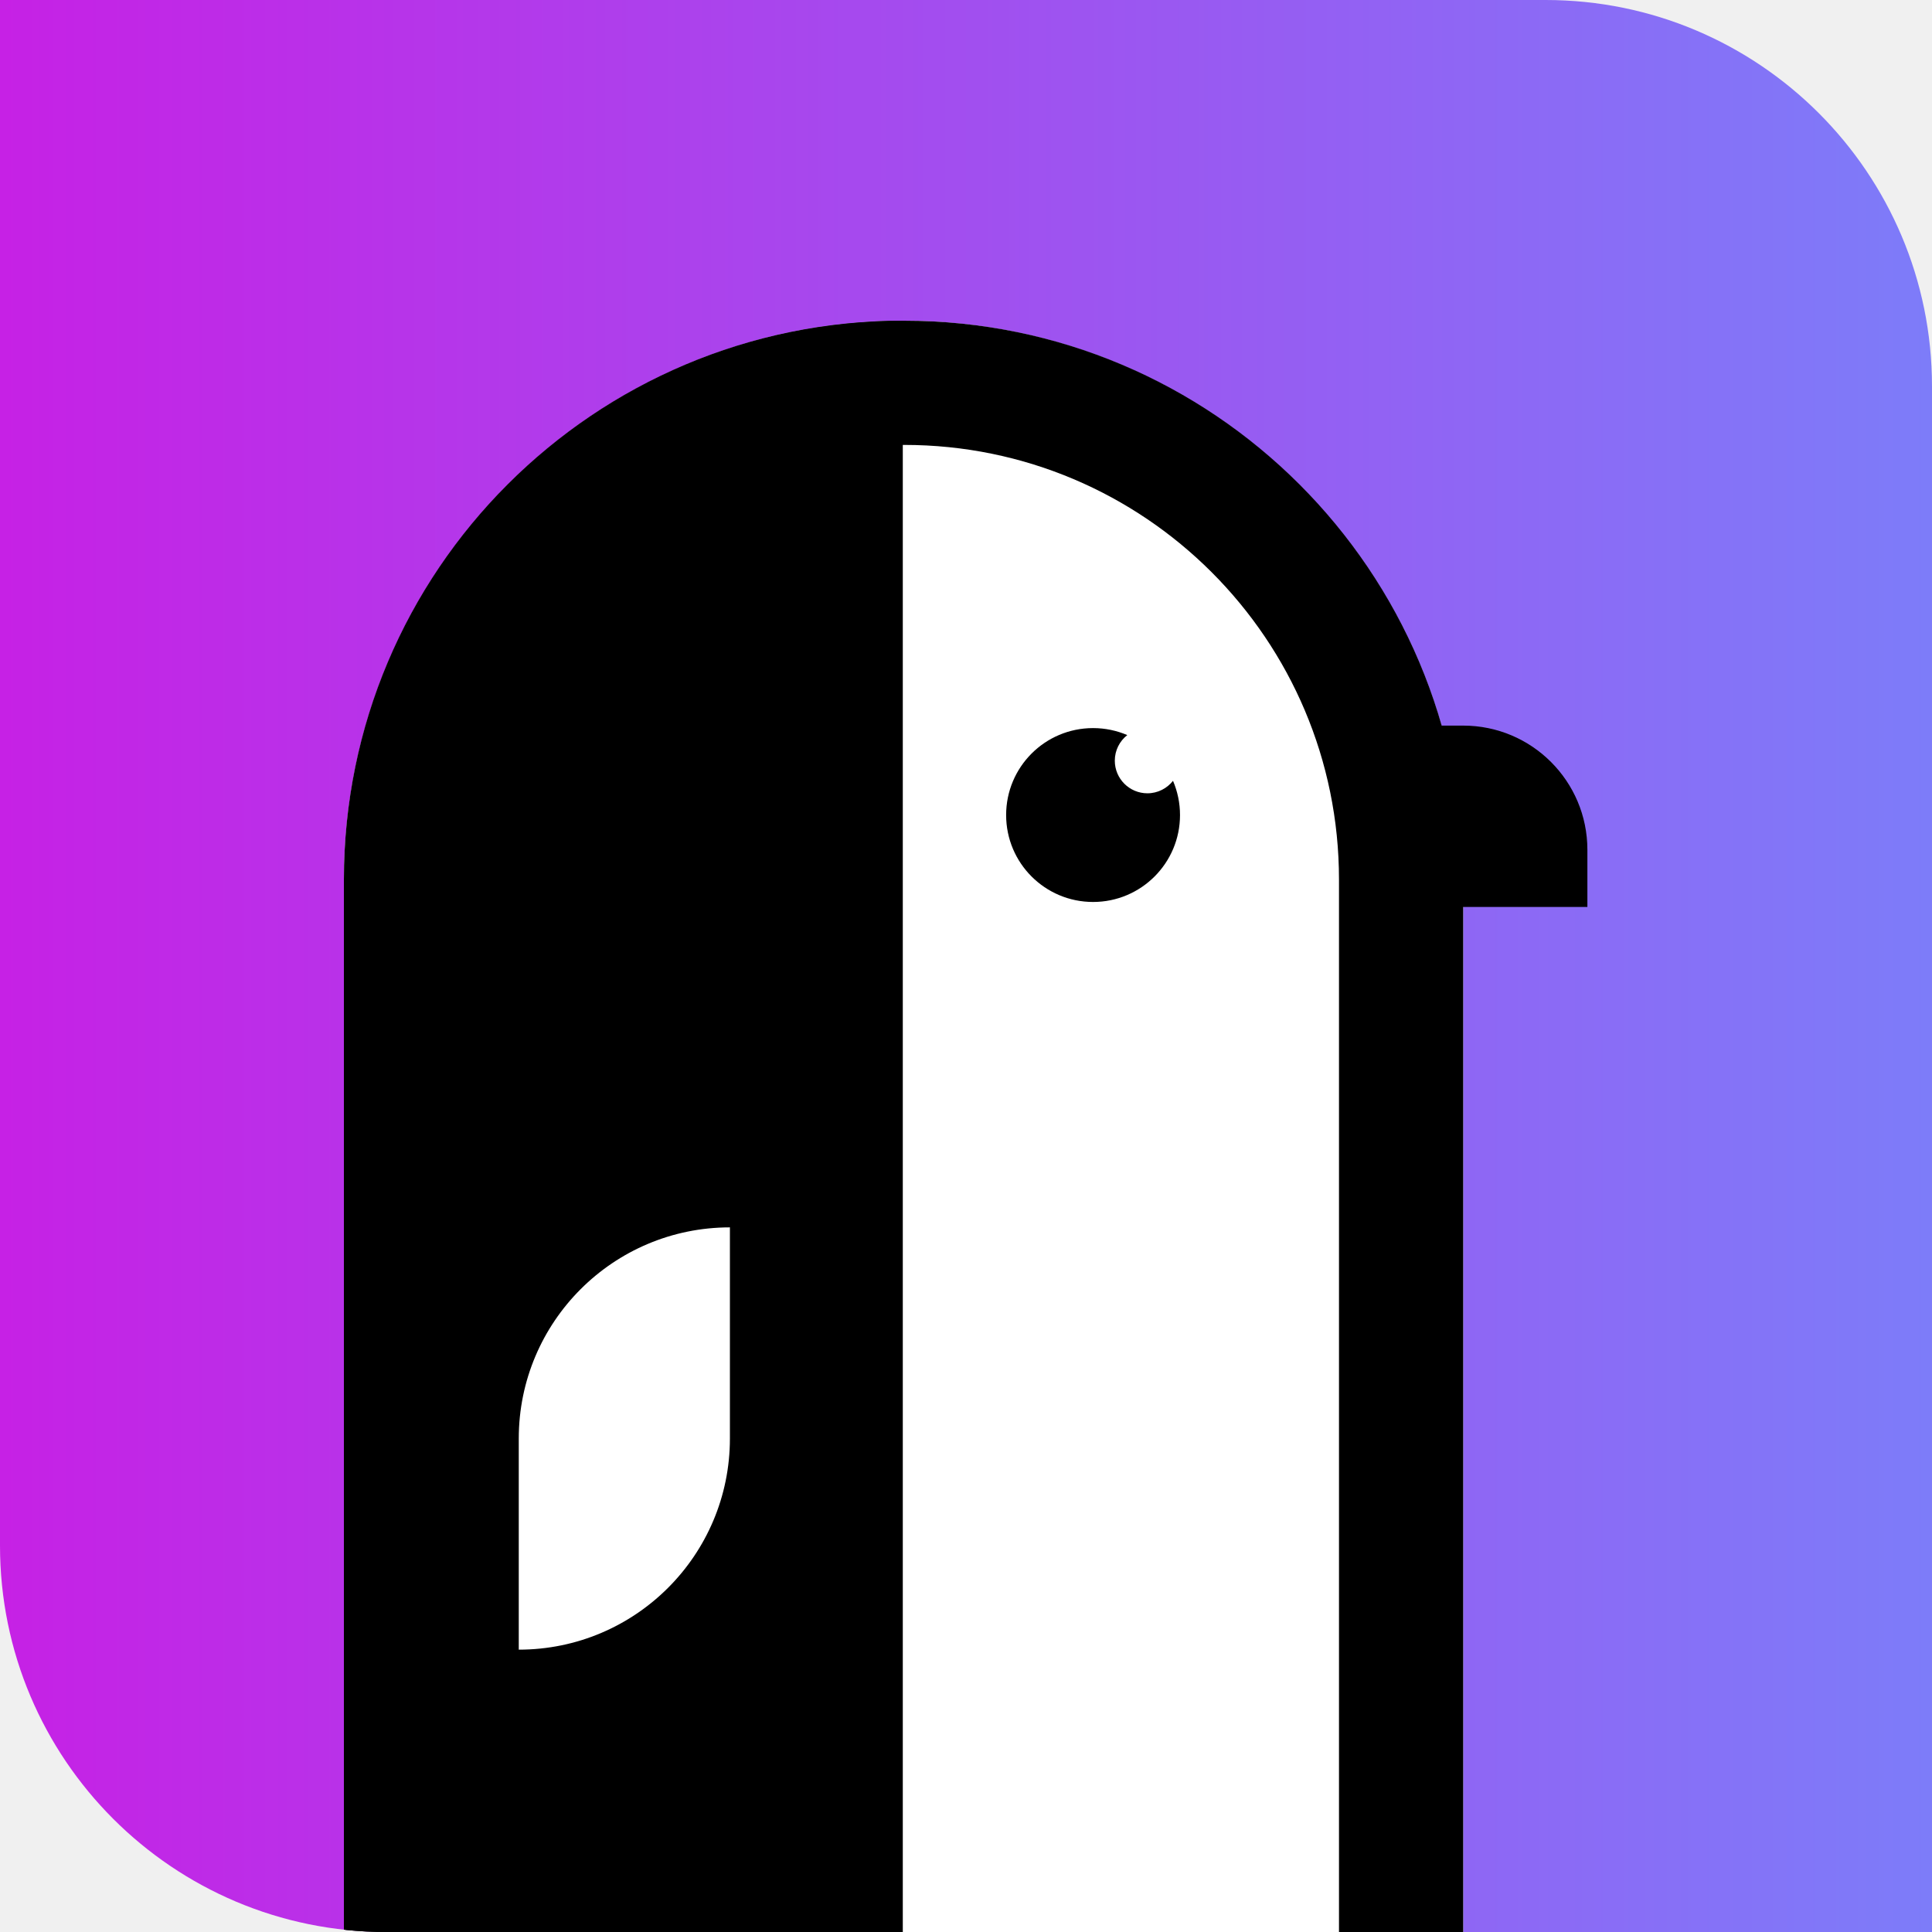
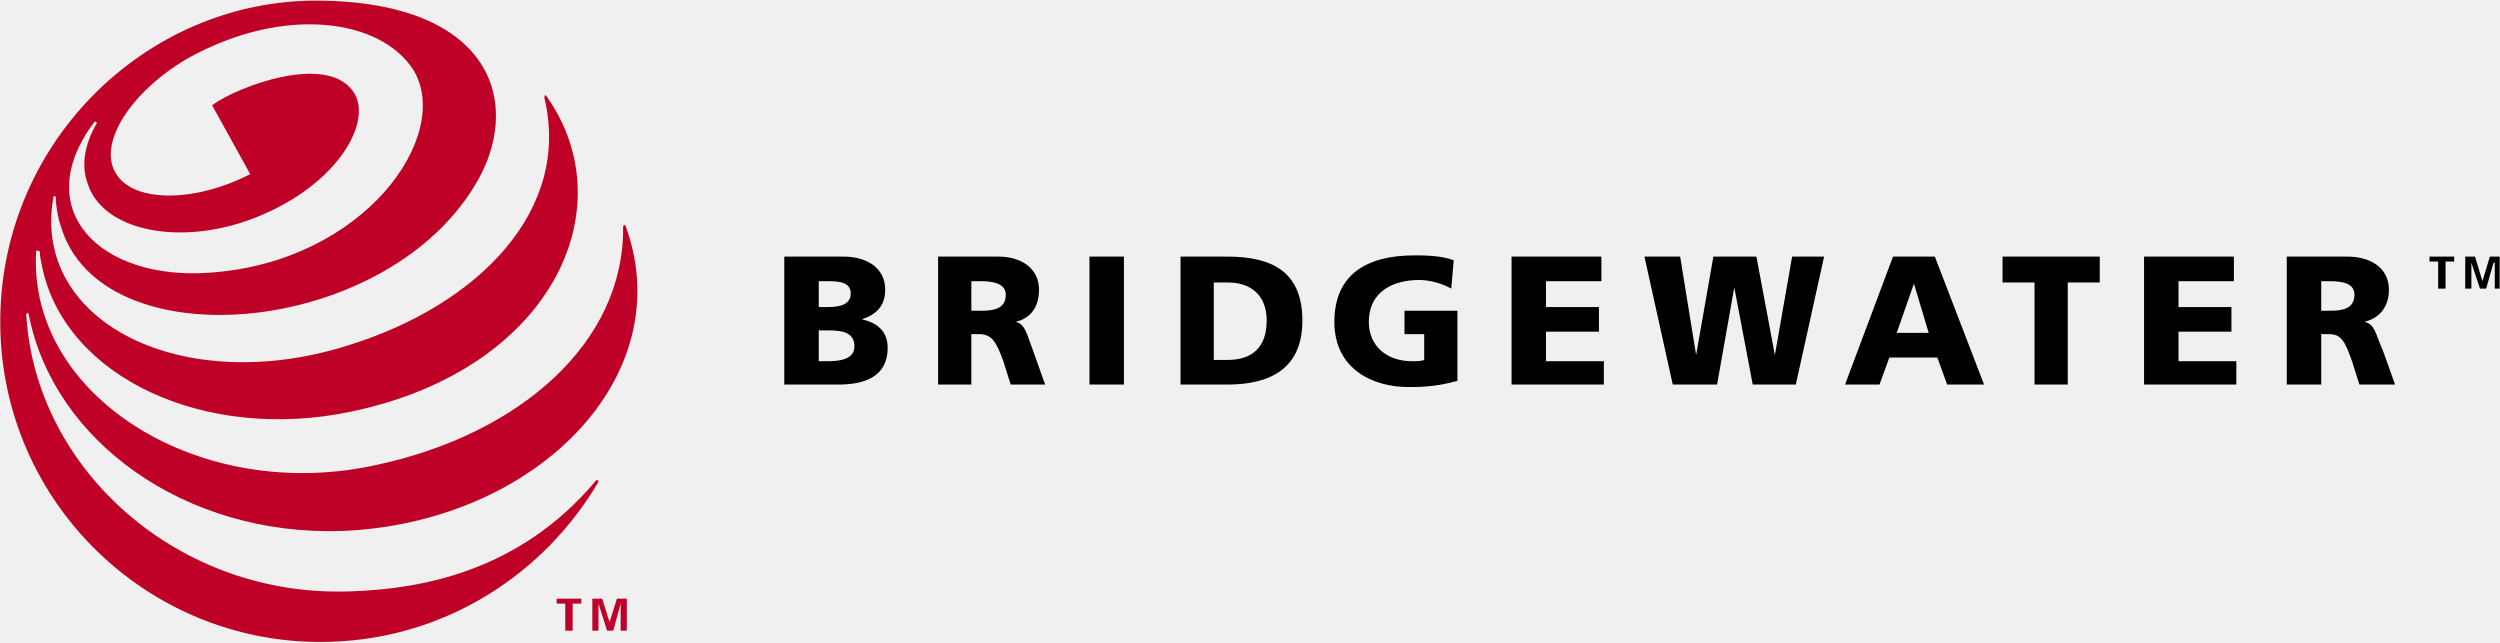
- <svg xmlns="http://www.w3.org/2000/svg" width="500" height="500" viewBox="0 0 500 500" fill="none">
-   <g clip-path="url(#clip0)">
-     <path d="M0 0H400C455.228 0 500 44.772 500 100V500H100C44.772 500 0 455.228 0 400V0Z" fill="url(#paint0_linear)" />
-     <path d="M89 227.837C89 147.846 153.846 83 233.837 83C313.828 83 378.674 147.846 378.674 227.837V533H89V227.837Z" fill="white" />
-     <path d="M410.814 219.929C410.814 202.177 396.423 187.786 378.671 187.786H369.993C357.034 187.786 346.528 198.291 346.528 211.25C346.528 224.209 357.034 234.714 369.993 234.714H410.814V219.929Z" fill="black" />
-     <path fill-rule="evenodd" clip-rule="evenodd" d="M346.529 500.857V227.643C346.529 165.511 296.161 115.143 234.029 115.143C171.897 115.143 121.529 165.511 121.529 227.643V500.857H346.529ZM234.029 83C154.145 83 89.386 147.759 89.386 227.643V533H378.671V227.643C378.671 147.759 313.913 83 234.029 83Z" fill="black" />
-     <path fill-rule="evenodd" clip-rule="evenodd" d="M233.643 83C153.759 83 89 147.759 89 227.643V533H233.643V83ZM134.257 372.286C134.257 342.107 158.721 317.643 188.9 317.643V372.286C188.9 402.464 164.435 426.929 134.257 426.929V372.286Z" fill="black" />
-     <path d="M296.948 205.304C292.291 205.304 288.511 201.524 288.511 196.866C288.511 194.177 289.771 191.781 291.739 190.24C289.028 189.081 286.036 188.429 282.886 188.429C270.454 188.429 260.386 198.497 260.386 210.929C260.386 223.36 270.454 233.429 282.886 233.429C295.317 233.429 305.386 223.36 305.386 210.929C305.386 207.79 304.733 204.797 303.574 202.075C302.033 204.032 299.637 205.304 296.948 205.304Z" fill="black" />
-   </g>
-   <defs>
-     <linearGradient id="paint0_linear" x1="0" y1="250" x2="500" y2="250" gradientUnits="userSpaceOnUse">
-       <stop stop-color="#C621E5" />
-       <stop offset="1" stop-color="#7D7CF9" />
-     </linearGradient>
-     <clipPath id="clip0">
-       <path d="M0 0H400C455.228 0 500 44.772 500 100V500H100C44.772 500 0 455.228 0 400V0Z" fill="white" />
-     </clipPath>
-   </defs>
+ <svg xmlns="http://www.w3.org/2000/svg" width="2280" height="586" viewBox="0 0 2280 586" fill="none">
+   <path fill-rule="evenodd" clip-rule="evenodd" d="M570.511 205.96C621.015 344.01 487.465 477.56 311.271 484.265C168.746 488.779 48.659 402.348 26.208 286.762C26.208 285.633 25.093 285.633 25.093 285.633C23.965 285.633 23.965 285.633 23.965 286.762C31.811 427.043 162.002 546.001 321.361 539.257C384.213 537.026 473.989 521.294 543.572 438.261C544.688 437.146 545.816 438.261 545.816 439.377C496.44 523.551 406.663 581.914 302.283 585.287C141.795 590.89 6.002 465.187 0.399 303.596C-5.204 134.12 131.704 -0.532 289.949 0.584C452.667 1.699 477.362 98.22 432.473 170.034C348.3 308.084 91.304 329.406 55.39 205.947C53.147 200.331 50.903 187.997 50.903 180.137C50.903 179.022 50.903 179.022 49.787 179.022C48.672 179.022 48.672 179.022 48.672 180.137C28.465 293.493 166.502 363.076 318.015 314.815C436.974 277.773 521.148 191.356 496.453 89.232C496.453 86.988 497.569 85.86 498.697 88.117C570.523 190.254 503.184 337.266 320.259 375.41C186.709 403.476 59.891 343.997 38.569 244.104C37.44 238.488 36.325 234.001 36.325 229.513C36.325 229.513 35.209 228.398 34.081 228.398C34.081 228.398 32.966 228.398 32.966 229.513C25.119 360.819 182.222 460.699 344.953 423.657C474.015 395.591 569.408 312.558 568.28 207.062C568.267 204.831 570.511 204.832 570.511 205.96V205.96ZM192.312 248.604C332.593 238.514 412.266 124.043 377.481 64.564C348.3 17.431 259.651 3.956 170.99 53.345C119.37 83.642 90.188 129.659 104.779 156.584C119.37 184.651 175.477 185.766 228.225 158.828L193.441 95.976C215.878 79.141 301.18 46.587 323.618 85.873C339.324 113.939 304.54 173.419 224.866 201.472C159.771 223.923 93.56 209.332 80.085 167.803C73.353 149.853 77.841 130.774 87.945 112.811C89.06 112.811 87.945 111.683 87.945 111.683C86.829 110.567 86.829 110.567 85.701 111.683C26.208 191.369 91.304 256.464 192.312 248.604V248.604ZM515.519 550.476H507.672V546.001H530.11V550.476H522.263V575.183H515.519V550.476ZM540.213 546.001H549.188L555.92 567.323L562.651 546.001H571.639V575.183H566.023V550.476L559.292 575.183H553.676L545.816 550.476V575.183H540.213V546.001V546.001Z" fill="#BF0127" />
+   <path fill-rule="evenodd" clip-rule="evenodd" d="M715.279 234.014H769.142C790.465 234.014 807.299 244.117 807.299 264.311C807.299 278.902 799.453 286.749 785.977 291.236C801.684 294.608 809.543 303.596 809.543 317.046C809.543 345.113 785.977 350.716 764.655 350.716H715.279V234.014V234.014ZM746.705 329.419H755.68C766.899 329.419 779.246 327.162 779.246 315.944C779.246 302.468 766.899 301.353 755.68 301.353H746.705V329.419ZM746.705 280.017H755.68C765.77 280.017 775.874 277.774 775.874 267.67C775.874 257.58 765.77 256.451 755.68 256.451H746.705V280.017ZM855.56 234.014H910.552C930.759 234.014 947.58 244.117 947.58 264.311C947.58 278.902 940.849 290.121 926.258 293.493C935.233 295.737 936.362 304.712 941.965 319.303L953.183 350.716H921.758L915.026 329.406C908.282 310.302 903.795 304.712 892.576 304.712H885.844V350.716H855.547V234.014H855.56V234.014ZM885.87 283.389H894.845C904.936 283.389 917.283 282.274 917.283 268.798C917.283 258.695 906.064 256.451 894.845 256.451H885.87V283.389ZM993.597 234.014H1025.02V350.716H993.597V234.014ZM1076.66 234.014H1119.3C1159.7 234.014 1187.77 247.476 1187.77 292.378C1187.77 336.125 1158.59 350.716 1119.3 350.716H1076.66V234.014ZM1106.95 328.278H1119.3C1142.87 328.278 1155.21 315.944 1155.21 292.378C1155.21 269.927 1141.74 257.58 1119.3 257.58H1106.95V328.278V328.278ZM1329.16 347.343C1308.94 352.972 1294.35 352.972 1284.28 352.972C1252.84 352.972 1216.95 337.266 1216.95 293.493C1216.95 249.72 1247.25 232.898 1289.88 232.898C1297.73 232.898 1314.57 232.898 1325.8 237.386L1323.55 263.196C1313.47 257.58 1302.21 255.349 1294.37 255.349C1269.7 255.349 1248.36 266.568 1248.36 293.506C1248.36 315.944 1265.21 329.432 1287.65 329.432C1292.14 329.432 1295.49 329.432 1298.87 328.291V304.738H1280.9V283.415H1329.16V347.343V347.343ZM1378.54 234.014H1460.46V256.464H1409.94V280.017H1458.23V302.455H1409.94V329.419H1462.71V350.716H1378.54V234.014V234.014ZM1499.74 234.014H1532.3L1546.86 323.79L1562.59 234.014H1601.85L1618.7 323.79L1634.41 234.014H1663.59L1637.78 350.716H1598.49L1581.67 262.067L1565.97 350.716H1525.55L1499.74 234.014V234.014ZM1726.44 234.014H1764.58L1809.47 350.716H1775.8L1766.84 326.047H1723.07L1714.11 350.716H1682.67L1726.44 234.014ZM1745.51 258.695L1729.8 303.596H1758.98L1745.51 258.695ZM1855.5 257.58H1826.32V234.014H1914.98V257.58H1885.8V350.716H1855.5V257.58V257.58ZM1955.38 234.014H2037.3V256.464H1986.8V280.017H2035.06V302.455H1986.8V329.419H2039.53V350.716H1955.38V234.014ZM2085.56 234.014H2140.55C2161.86 234.014 2178.7 244.117 2178.7 264.311C2178.7 278.902 2170.85 290.121 2156.26 293.493C2166.34 295.737 2166.34 304.712 2173.08 319.303L2184.3 350.716H2151.77L2145.03 329.406C2138.28 310.302 2134.92 304.712 2123.69 304.712H2116.95V350.716H2085.53V234.014H2085.56ZM2116.97 283.389H2124.82C2134.92 283.389 2147.26 282.274 2147.26 268.798C2147.26 258.695 2137.18 256.451 2124.82 256.451H2116.97V283.389ZM2223.6 238.501H2215.74V234.014H2238.19V238.501H2230.33V263.196H2223.6V238.501ZM2248.29 234.014H2257.25L2264 256.464L2270.74 234.014H2279.71V263.196H2275.22V239.617H2274.1L2267.37 263.196H2261.74L2253.9 239.617V263.196H2248.29V234.014V234.014Z" fill="black" />
</svg>
